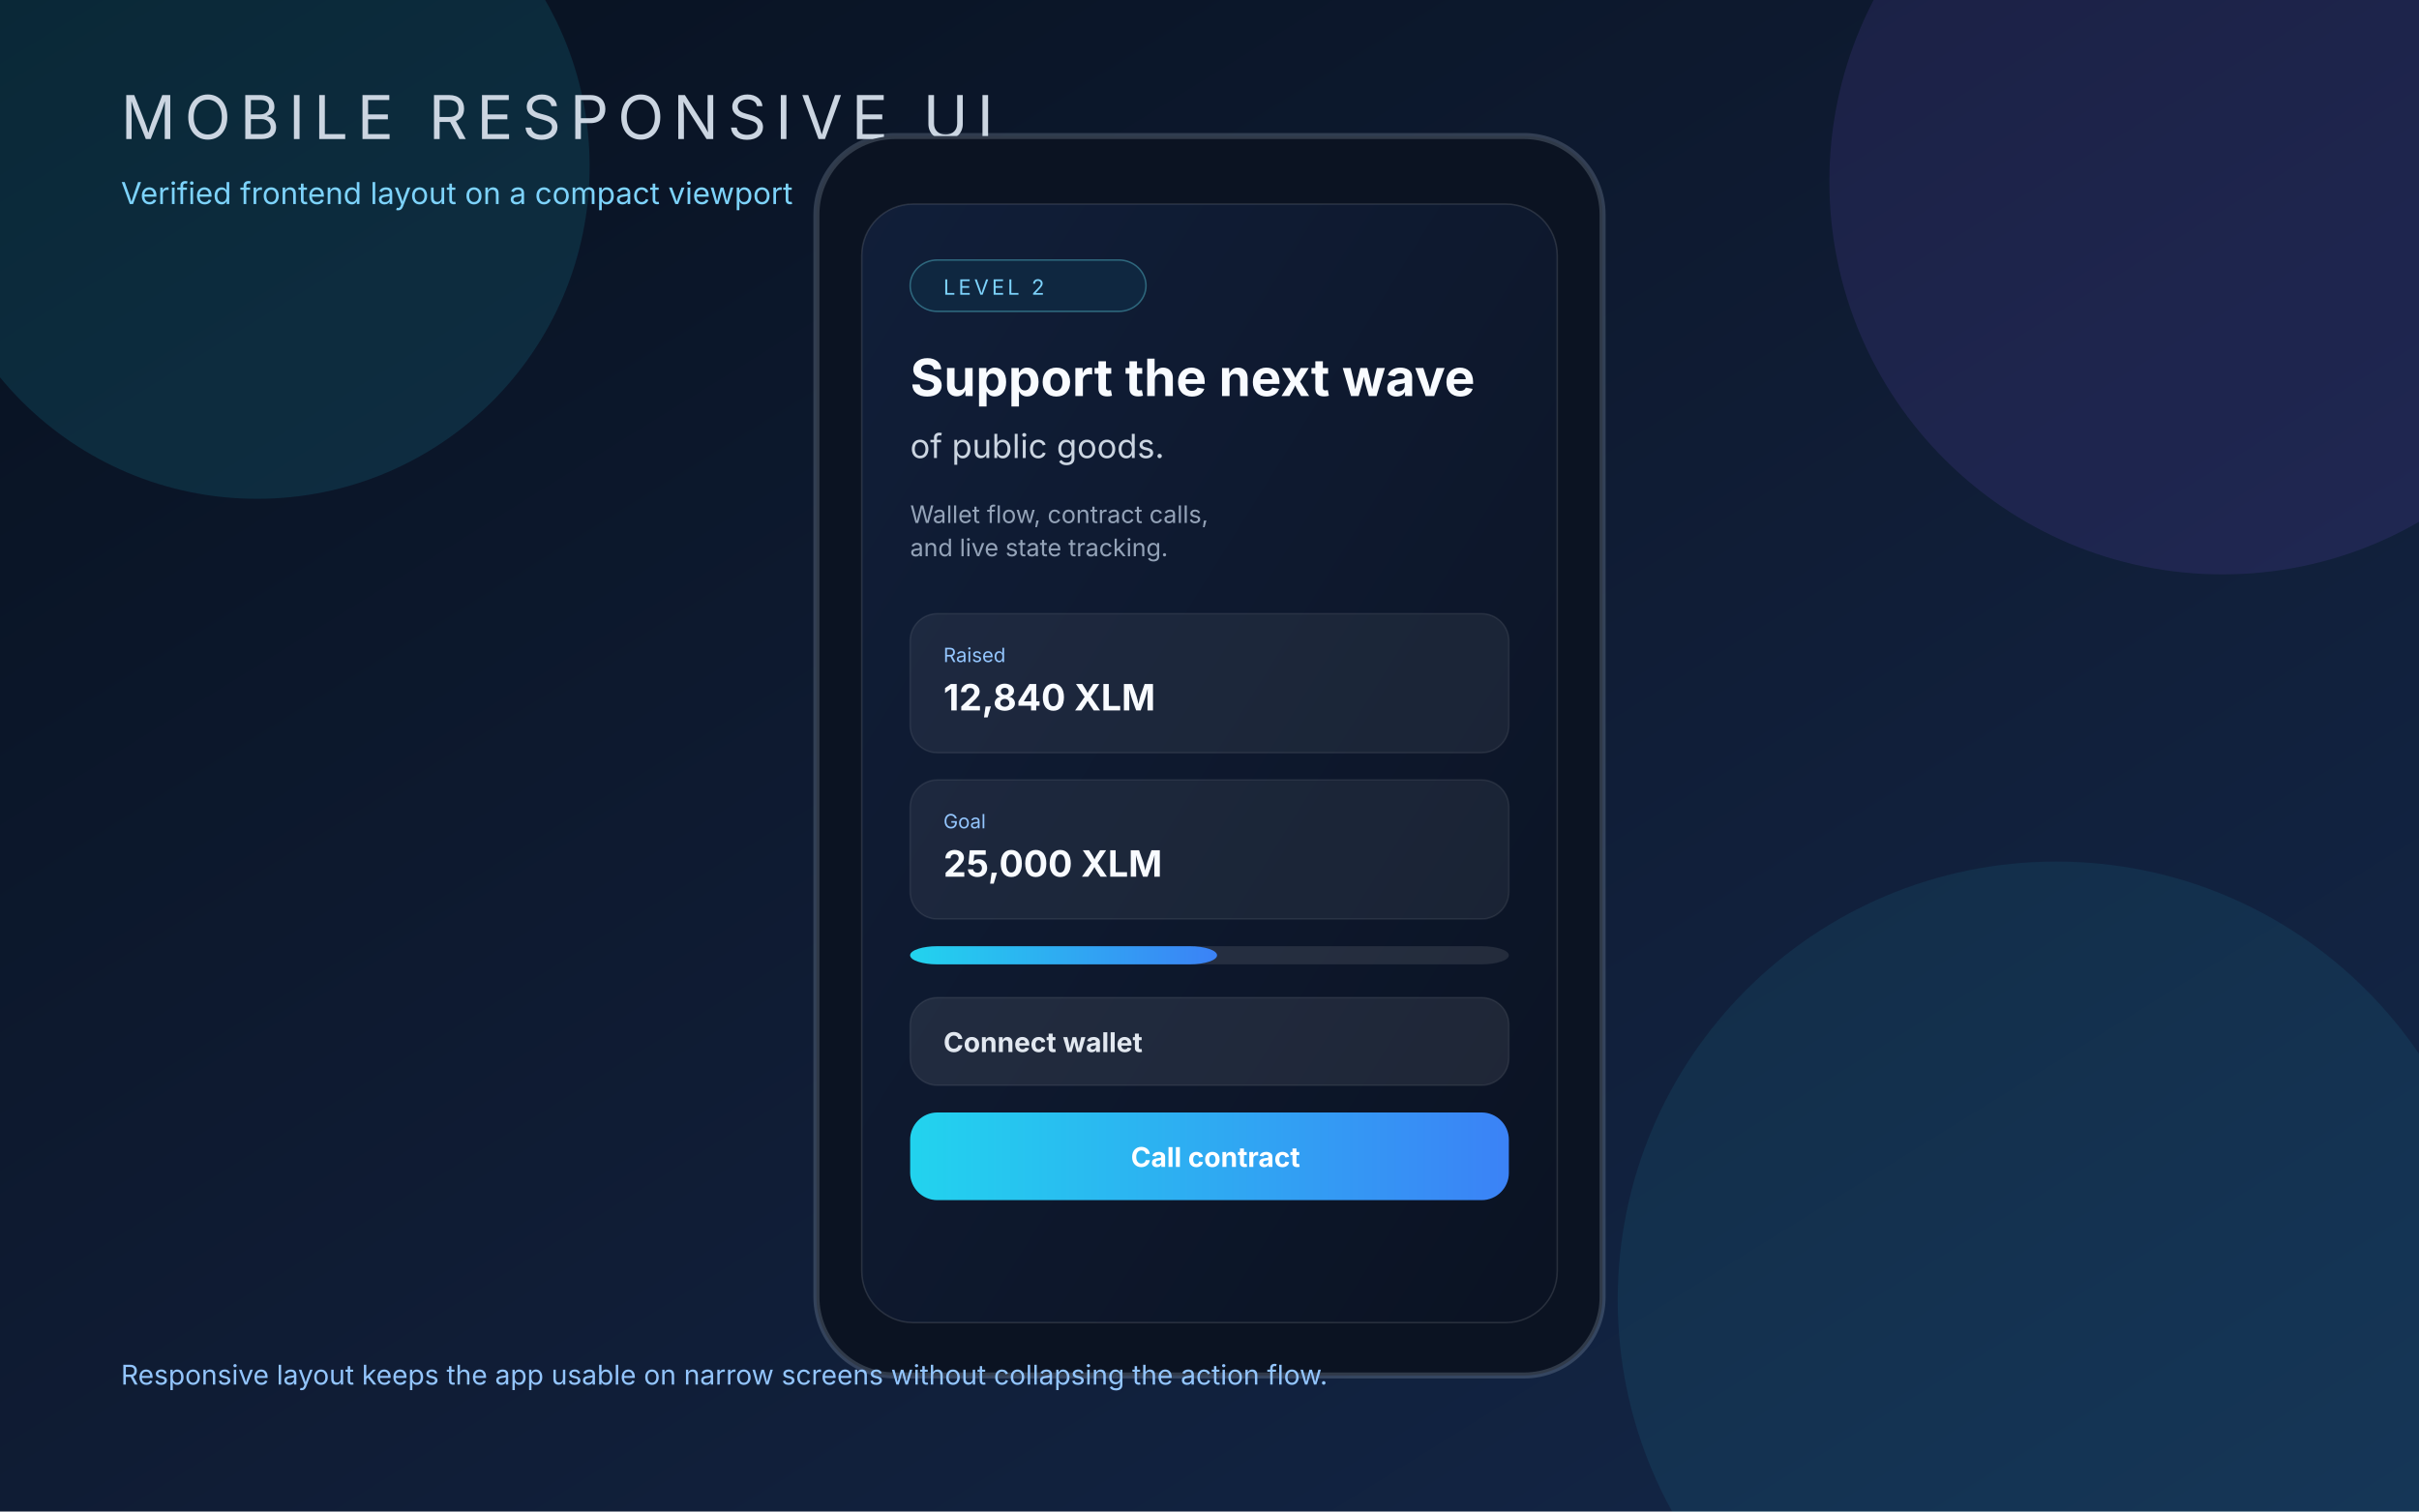
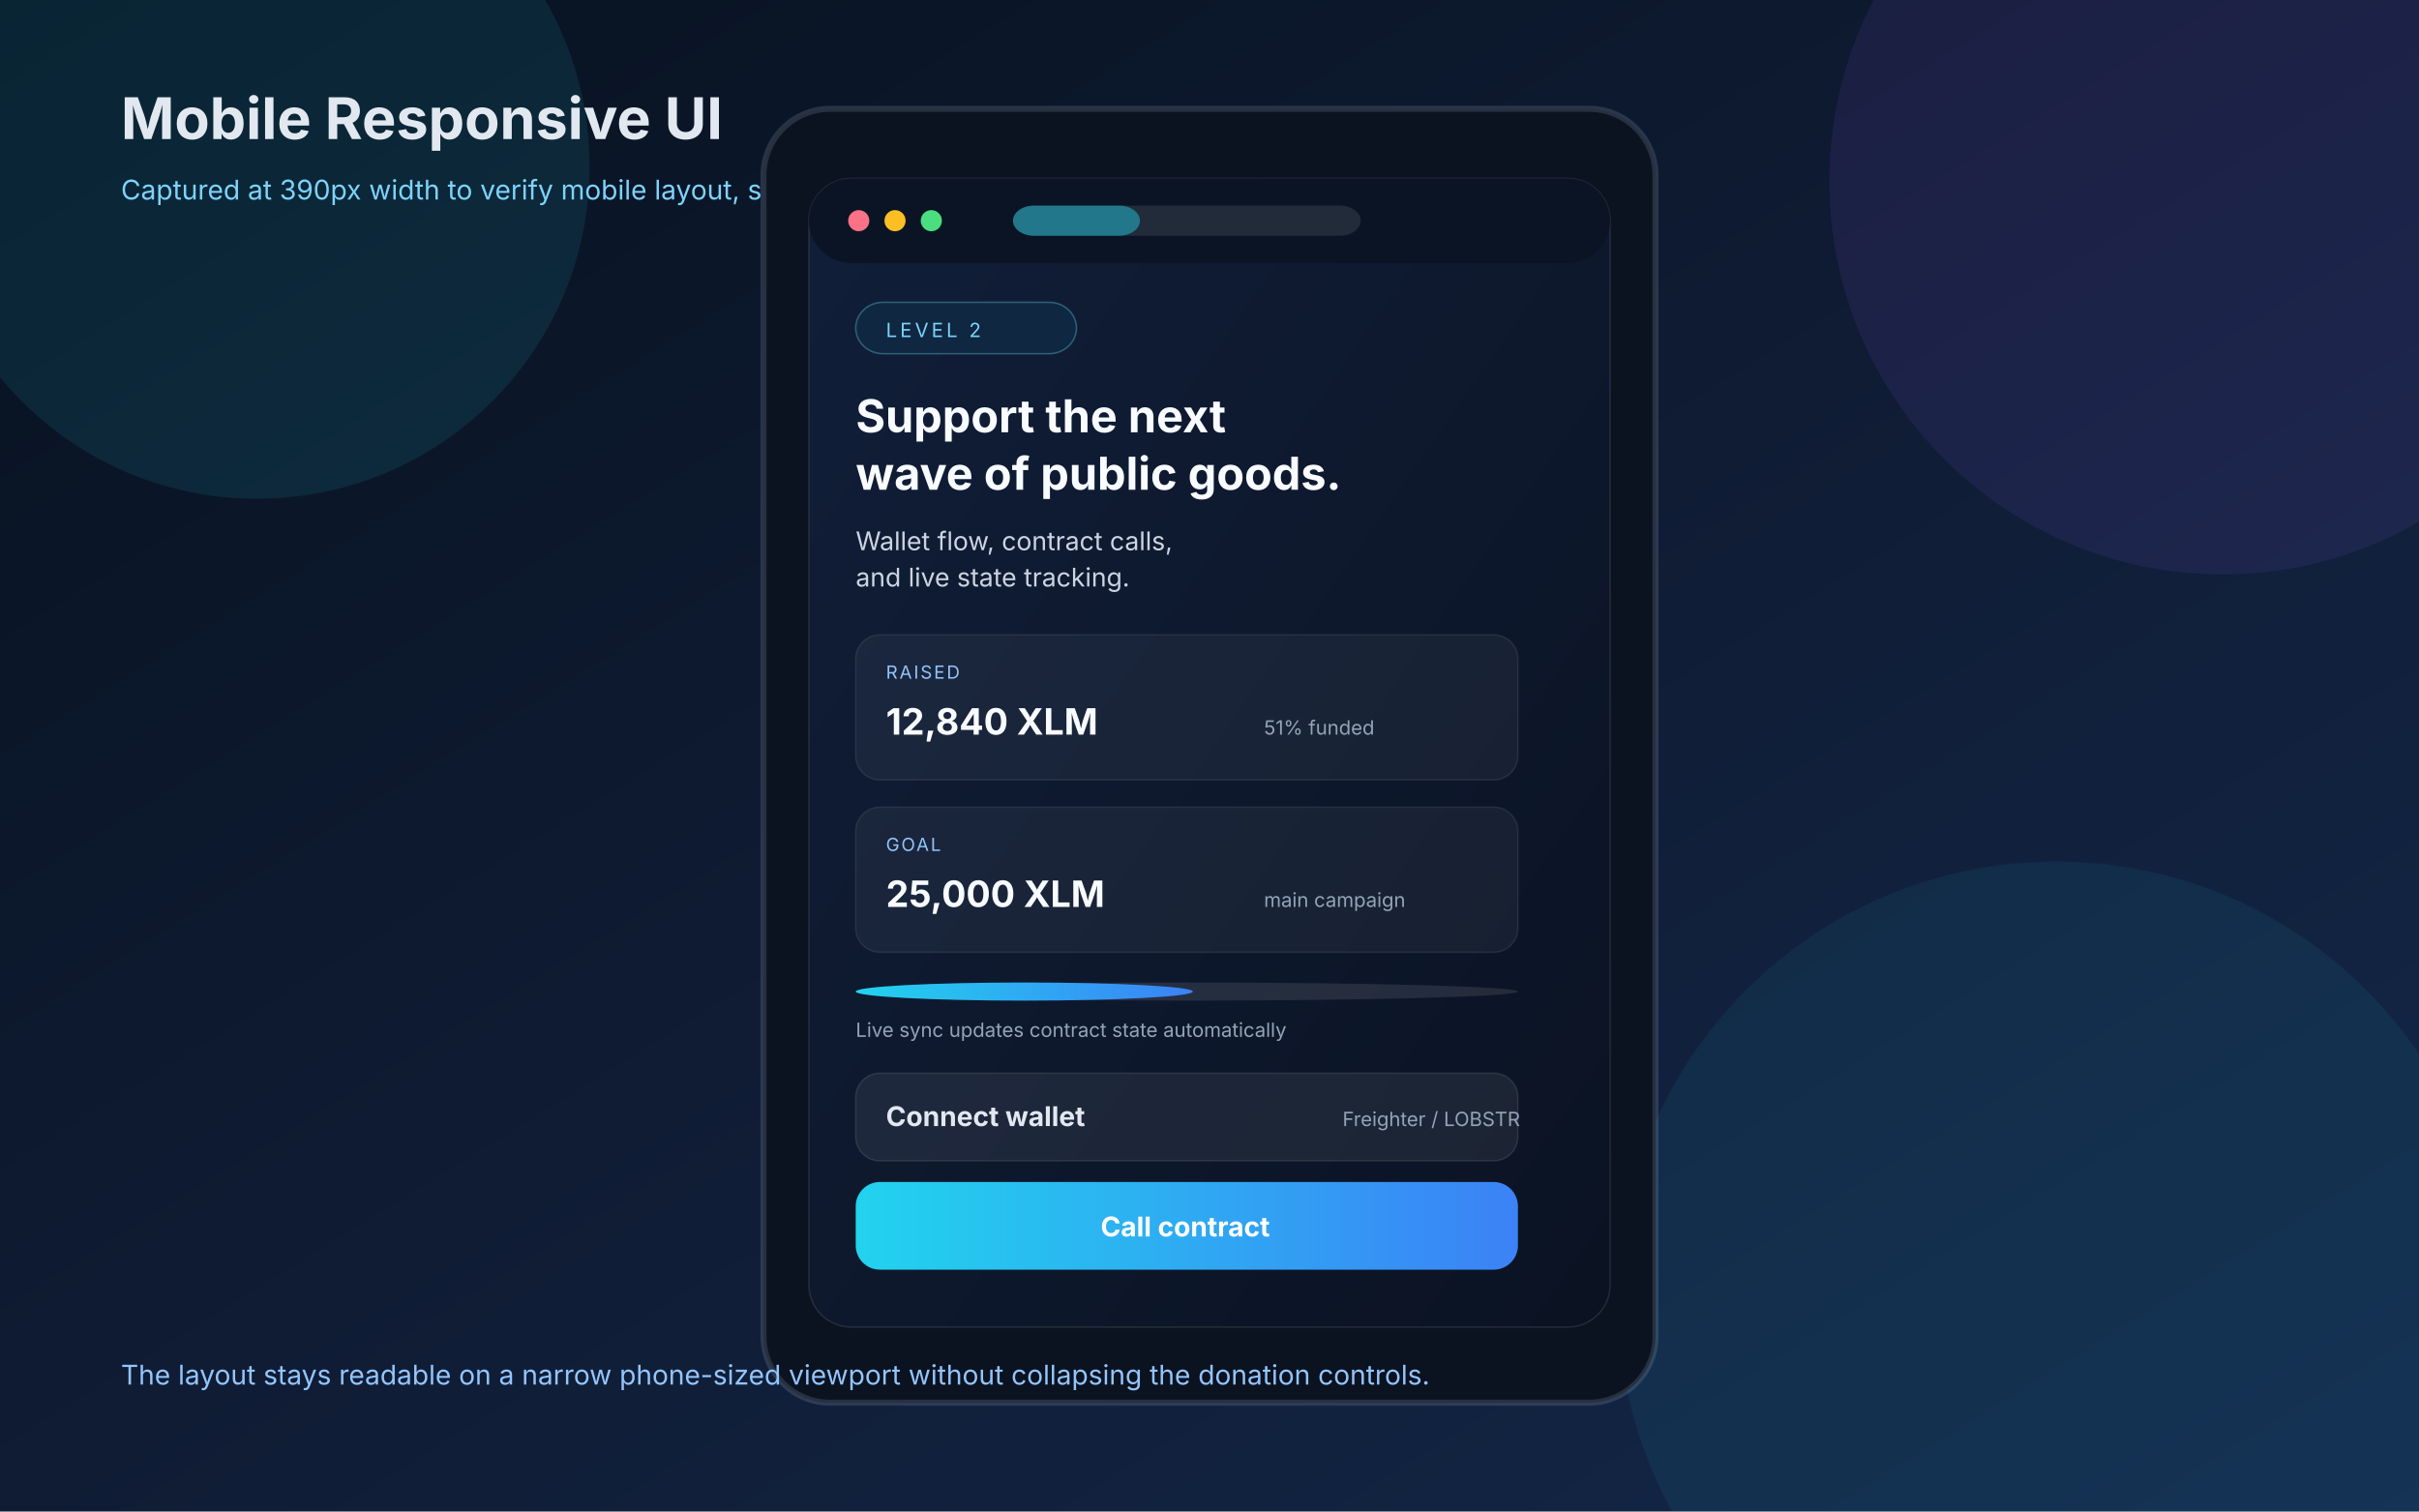
<svg xmlns="http://www.w3.org/2000/svg" width="1600" height="1000" viewBox="0 0 1600 1000" role="img" aria-labelledby="title desc">
  <defs>
    <linearGradient id="bg" x1="0" y1="0" x2="1" y2="1">
      <stop offset="0%" stop-color="#07111f" />
      <stop offset="55%" stop-color="#101d36" />
      <stop offset="100%" stop-color="#13284a" />
    </linearGradient>
    <linearGradient id="hero" x1="0" y1="0" x2="1" y2="1">
      <stop offset="0%" stop-color="#111f39" stop-opacity="0.98" />
      <stop offset="100%" stop-color="#0b1322" stop-opacity="0.98" />
    </linearGradient>
    <linearGradient id="button" x1="0" y1="0" x2="1" y2="0">
      <stop offset="0%" stop-color="#22d3ee" />
      <stop offset="100%" stop-color="#3b82f6" />
    </linearGradient>
  </defs>
  <rect width="1600" height="1000" fill="url(#bg)" />
-   <circle cx="170" cy="110" r="220" fill="#22d3ee" opacity="0.12" />
-   <circle cx="1470" cy="120" r="260" fill="#8b5cf6" opacity="0.12" />
-   <circle cx="1360" cy="860" r="290" fill="#22d3ee" opacity="0.08" />
-   <text x="80" y="92" fill="#cbd5e1" font-family="Inter, Arial, sans-serif" font-size="40" letter-spacing="6">MOBILE RESPONSIVE UI</text>
-   <text x="80" y="135" fill="#7dd3fc" font-family="Inter, Arial, sans-serif" font-size="20">Verified frontend layout on a compact viewport</text>
-   <rect x="540" y="90" rx="52" ry="52" width="520" height="820" fill="#0b1322" stroke="#dbeafe" stroke-opacity="0.18" stroke-width="4" />
-   <rect x="570" y="135" rx="34" ry="34" width="460" height="740" fill="url(#hero)" stroke="#ffffff" stroke-opacity="0.12" />
-   <rect x="602" y="172" rx="18" ry="18" width="156" height="34" fill="#0f2740" stroke="#67e8f9" stroke-opacity="0.35" />
-   <text x="624" y="195" fill="#7dd3fc" font-family="Inter, Arial, sans-serif" font-size="14" letter-spacing="2">LEVEL 2</text>
-   <text x="602" y="262" fill="#f8fbff" font-family="Inter, Arial, sans-serif" font-size="34" font-weight="700">Support the next wave</text>
-   <text x="602" y="303" fill="#cbd5e1" font-family="Inter, Arial, sans-serif" font-size="22">of public goods.</text>
-   <text x="602" y="346" fill="#94a3b8" font-family="Inter, Arial, sans-serif" font-size="16">Wallet flow, contract calls,</text>
-   <text x="602" y="368" fill="#94a3b8" font-family="Inter, Arial, sans-serif" font-size="16">and live state tracking.</text>
-   <rect x="602" y="406" rx="18" ry="18" width="396" height="92" fill="#ffffff" fill-opacity="0.06" stroke="#ffffff" stroke-opacity="0.08" />
-   <text x="624" y="438" fill="#93c5fd" font-family="Inter, Arial, sans-serif" font-size="13">Raised</text>
-   <text x="624" y="470" fill="#f8fbff" font-family="Inter, Arial, sans-serif" font-size="24" font-weight="700">12,840 XLM</text>
-   <rect x="602" y="516" rx="18" ry="18" width="396" height="92" fill="#ffffff" fill-opacity="0.06" stroke="#ffffff" stroke-opacity="0.08" />
-   <text x="624" y="548" fill="#93c5fd" font-family="Inter, Arial, sans-serif" font-size="13">Goal</text>
-   <text x="624" y="580" fill="#f8fbff" font-family="Inter, Arial, sans-serif" font-size="24" font-weight="700">25,000 XLM</text>
-   <rect x="602" y="626" rx="18" ry="18" width="396" height="12" fill="#ffffff" fill-opacity="0.10" />
-   <rect x="602" y="626" rx="18" ry="18" width="203" height="12" fill="url(#button)" />
-   <rect x="602" y="660" rx="18" ry="18" width="396" height="58" fill="#ffffff" fill-opacity="0.08" stroke="#ffffff" stroke-opacity="0.08" />
-   <text x="624" y="696" fill="#e2e8f0" font-family="Inter, Arial, sans-serif" font-size="18" font-weight="700">Connect wallet</text>
-   <rect x="602" y="736" rx="18" ry="18" width="396" height="58" fill="url(#button)" />
-   <text x="748" y="772" fill="#ffffff" font-family="Inter, Arial, sans-serif" font-size="18" font-weight="700">Call contract</text>
-   <text x="80" y="916" fill="#93c5fd" font-family="Inter, Arial, sans-serif" font-size="18">Responsive layout keeps the app usable on narrow screens without collapsing the action flow.</text>
+   <circle cx="170" cy="110" r="220" fill="#22d3ee" opacity="0.10" />
+   <circle cx="1470" cy="120" r="260" fill="#8b5cf6" opacity="0.10" />
+   <circle cx="1360" cy="860" r="290" fill="#22d3ee" opacity="0.07" />
+   <text x="80" y="92" fill="#e2e8f0" font-family="Inter, Arial, sans-serif" font-size="38" font-weight="700">Mobile Responsive UI</text>
+   <text x="80" y="132" fill="#7dd3fc" font-family="Inter, Arial, sans-serif" font-size="18">Captured at 390px width to verify mobile layout, spacing, and action flow</text>
+   <rect x="505" y="72" rx="44" ry="44" width="590" height="856" fill="#0b1220" stroke="#dbeafe" stroke-opacity="0.14" stroke-width="4" />
+   <rect x="535" y="118" rx="28" ry="28" width="530" height="760" fill="url(#hero)" stroke="#ffffff" stroke-opacity="0.10" />
+   <rect x="535" y="118" rx="28" ry="28" width="530" height="56" fill="#0a1323" opacity="0.92" />
+   <circle cx="568" cy="146" r="7" fill="#fb7185" />
+   <circle cx="592" cy="146" r="7" fill="#fbbf24" />
+   <circle cx="616" cy="146" r="7" fill="#4ade80" />
+   <rect x="670" y="136" rx="14" ry="14" width="230" height="20" fill="#ffffff" fill-opacity="0.10" />
+   <rect x="670" y="136" rx="14" ry="14" width="84" height="20" fill="#22d3ee" fill-opacity="0.45" />
+   <rect x="566" y="200" rx="18" ry="18" width="146" height="34" fill="#0f2740" stroke="#67e8f9" stroke-opacity="0.32" />
+   <text x="586" y="223" fill="#7dd3fc" font-family="Inter, Arial, sans-serif" font-size="13" letter-spacing="2">LEVEL 2</text>
+   <text x="566" y="286" fill="#f8fbff" font-family="Inter, Arial, sans-serif" font-size="30" font-weight="700">Support the next</text>
+   <text x="566" y="324" fill="#f8fbff" font-family="Inter, Arial, sans-serif" font-size="30" font-weight="700">wave of public goods.</text>
+   <text x="566" y="364" fill="#cbd5e1" font-family="Inter, Arial, sans-serif" font-size="17">Wallet flow, contract calls,</text>
+   <text x="566" y="388" fill="#cbd5e1" font-family="Inter, Arial, sans-serif" font-size="17">and live state tracking.</text>
+   <rect x="566" y="420" rx="16" ry="16" width="438" height="96" fill="#ffffff" fill-opacity="0.05" stroke="#ffffff" stroke-opacity="0.08" />
+   <text x="586" y="449" fill="#93c5fd" font-family="Inter, Arial, sans-serif" font-size="12" letter-spacing="1.2">RAISED</text>
+   <text x="586" y="486" fill="#f8fbff" font-family="Inter, Arial, sans-serif" font-size="24" font-weight="700">12,840 XLM</text>
+   <text x="836" y="486" fill="#94a3b8" font-family="Inter, Arial, sans-serif" font-size="13">51% funded</text>
+   <rect x="566" y="534" rx="16" ry="16" width="438" height="96" fill="#ffffff" fill-opacity="0.05" stroke="#ffffff" stroke-opacity="0.08" />
+   <text x="586" y="563" fill="#93c5fd" font-family="Inter, Arial, sans-serif" font-size="12" letter-spacing="1.2">GOAL</text>
+   <text x="586" y="600" fill="#f8fbff" font-family="Inter, Arial, sans-serif" font-size="24" font-weight="700">25,000 XLM</text>
+   <text x="836" y="600" fill="#94a3b8" font-family="Inter, Arial, sans-serif" font-size="13">main campaign</text>
+   <rect x="566" y="650" rx="999" ry="999" width="438" height="12" fill="#ffffff" fill-opacity="0.10" />
+   <rect x="566" y="650" rx="999" ry="999" width="223" height="12" fill="url(#button)" />
+   <text x="566" y="686" fill="#94a3b8" font-family="Inter, Arial, sans-serif" font-size="13">Live sync updates contract state automatically</text>
+   <rect x="566" y="710" rx="16" ry="16" width="438" height="58" fill="#ffffff" fill-opacity="0.07" stroke="#ffffff" stroke-opacity="0.10" />
+   <text x="586" y="745" fill="#e2e8f0" font-family="Inter, Arial, sans-serif" font-size="18" font-weight="700">Connect wallet</text>
+   <text x="888" y="745" fill="#94a3b8" font-family="Inter, Arial, sans-serif" font-size="13">Freighter / LOBSTR</text>
+   <rect x="566" y="782" rx="16" ry="16" width="438" height="58" fill="url(#button)" />
+   <text x="728" y="818" fill="#ffffff" font-family="Inter, Arial, sans-serif" font-size="18" font-weight="700">Call contract</text>
+   <text x="80" y="916" fill="#93c5fd" font-family="Inter, Arial, sans-serif" font-size="18">The layout stays readable on a narrow phone-sized viewport without collapsing the donation controls.</text>
</svg>
